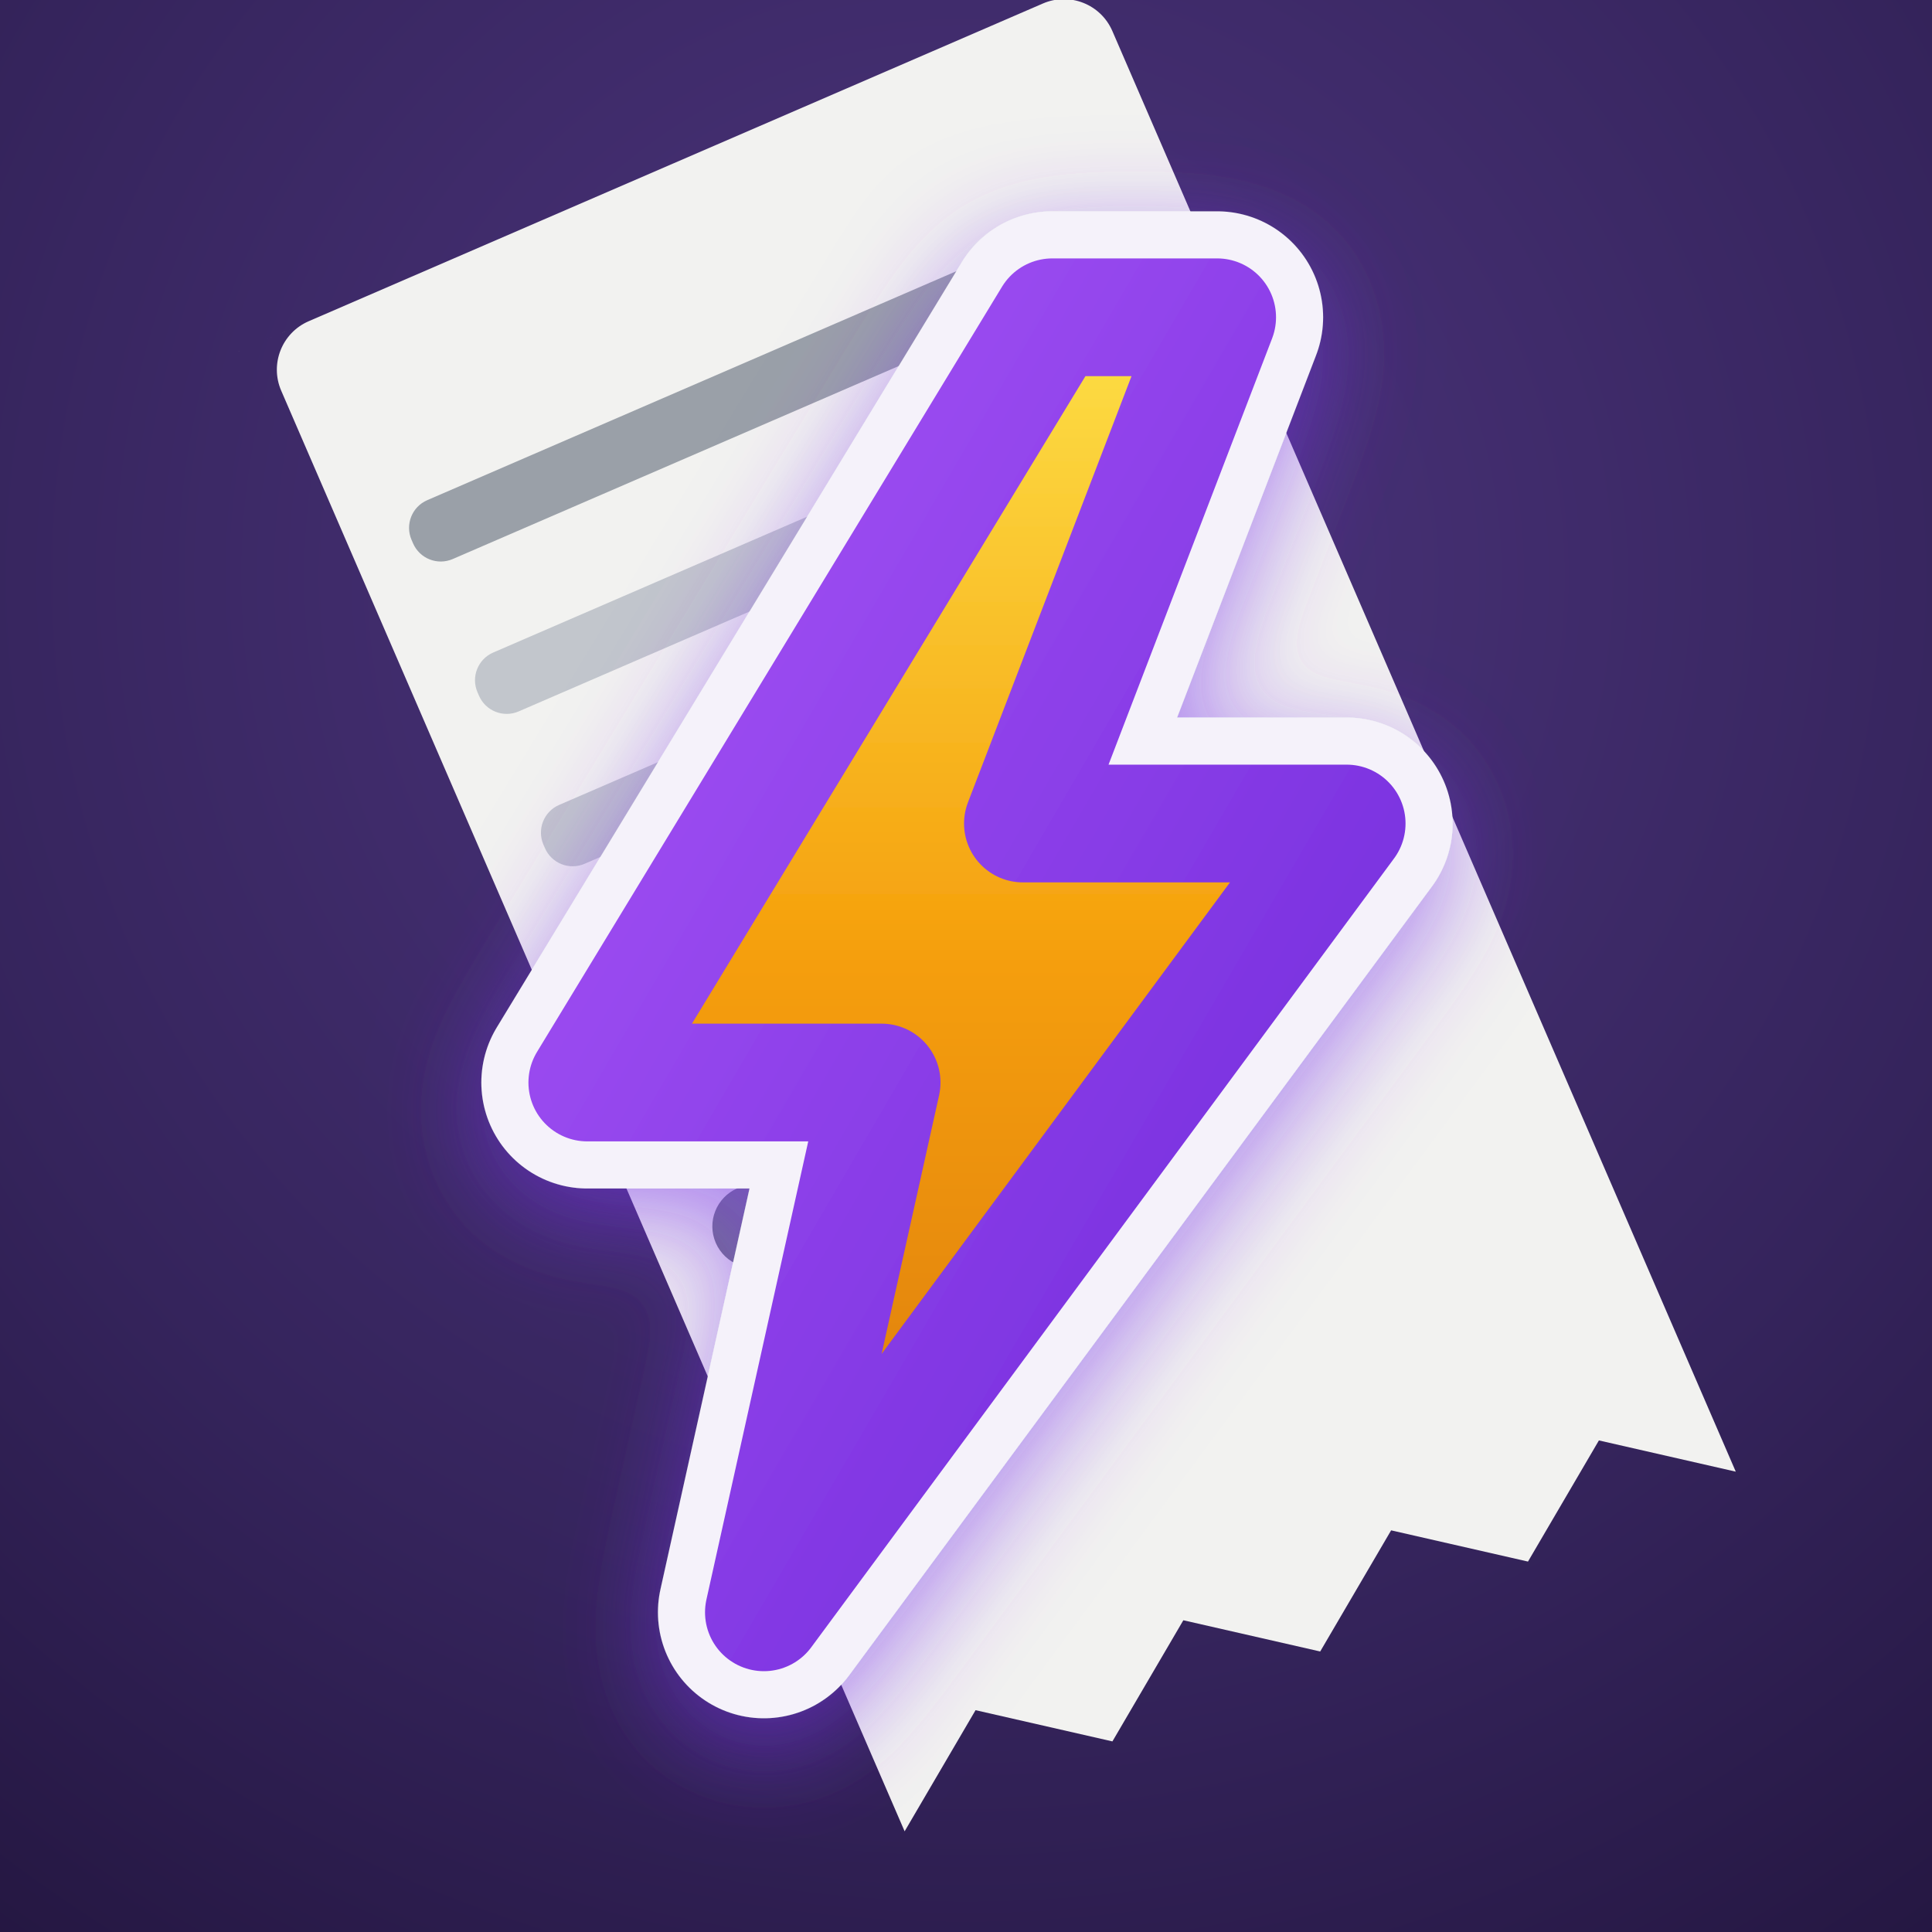
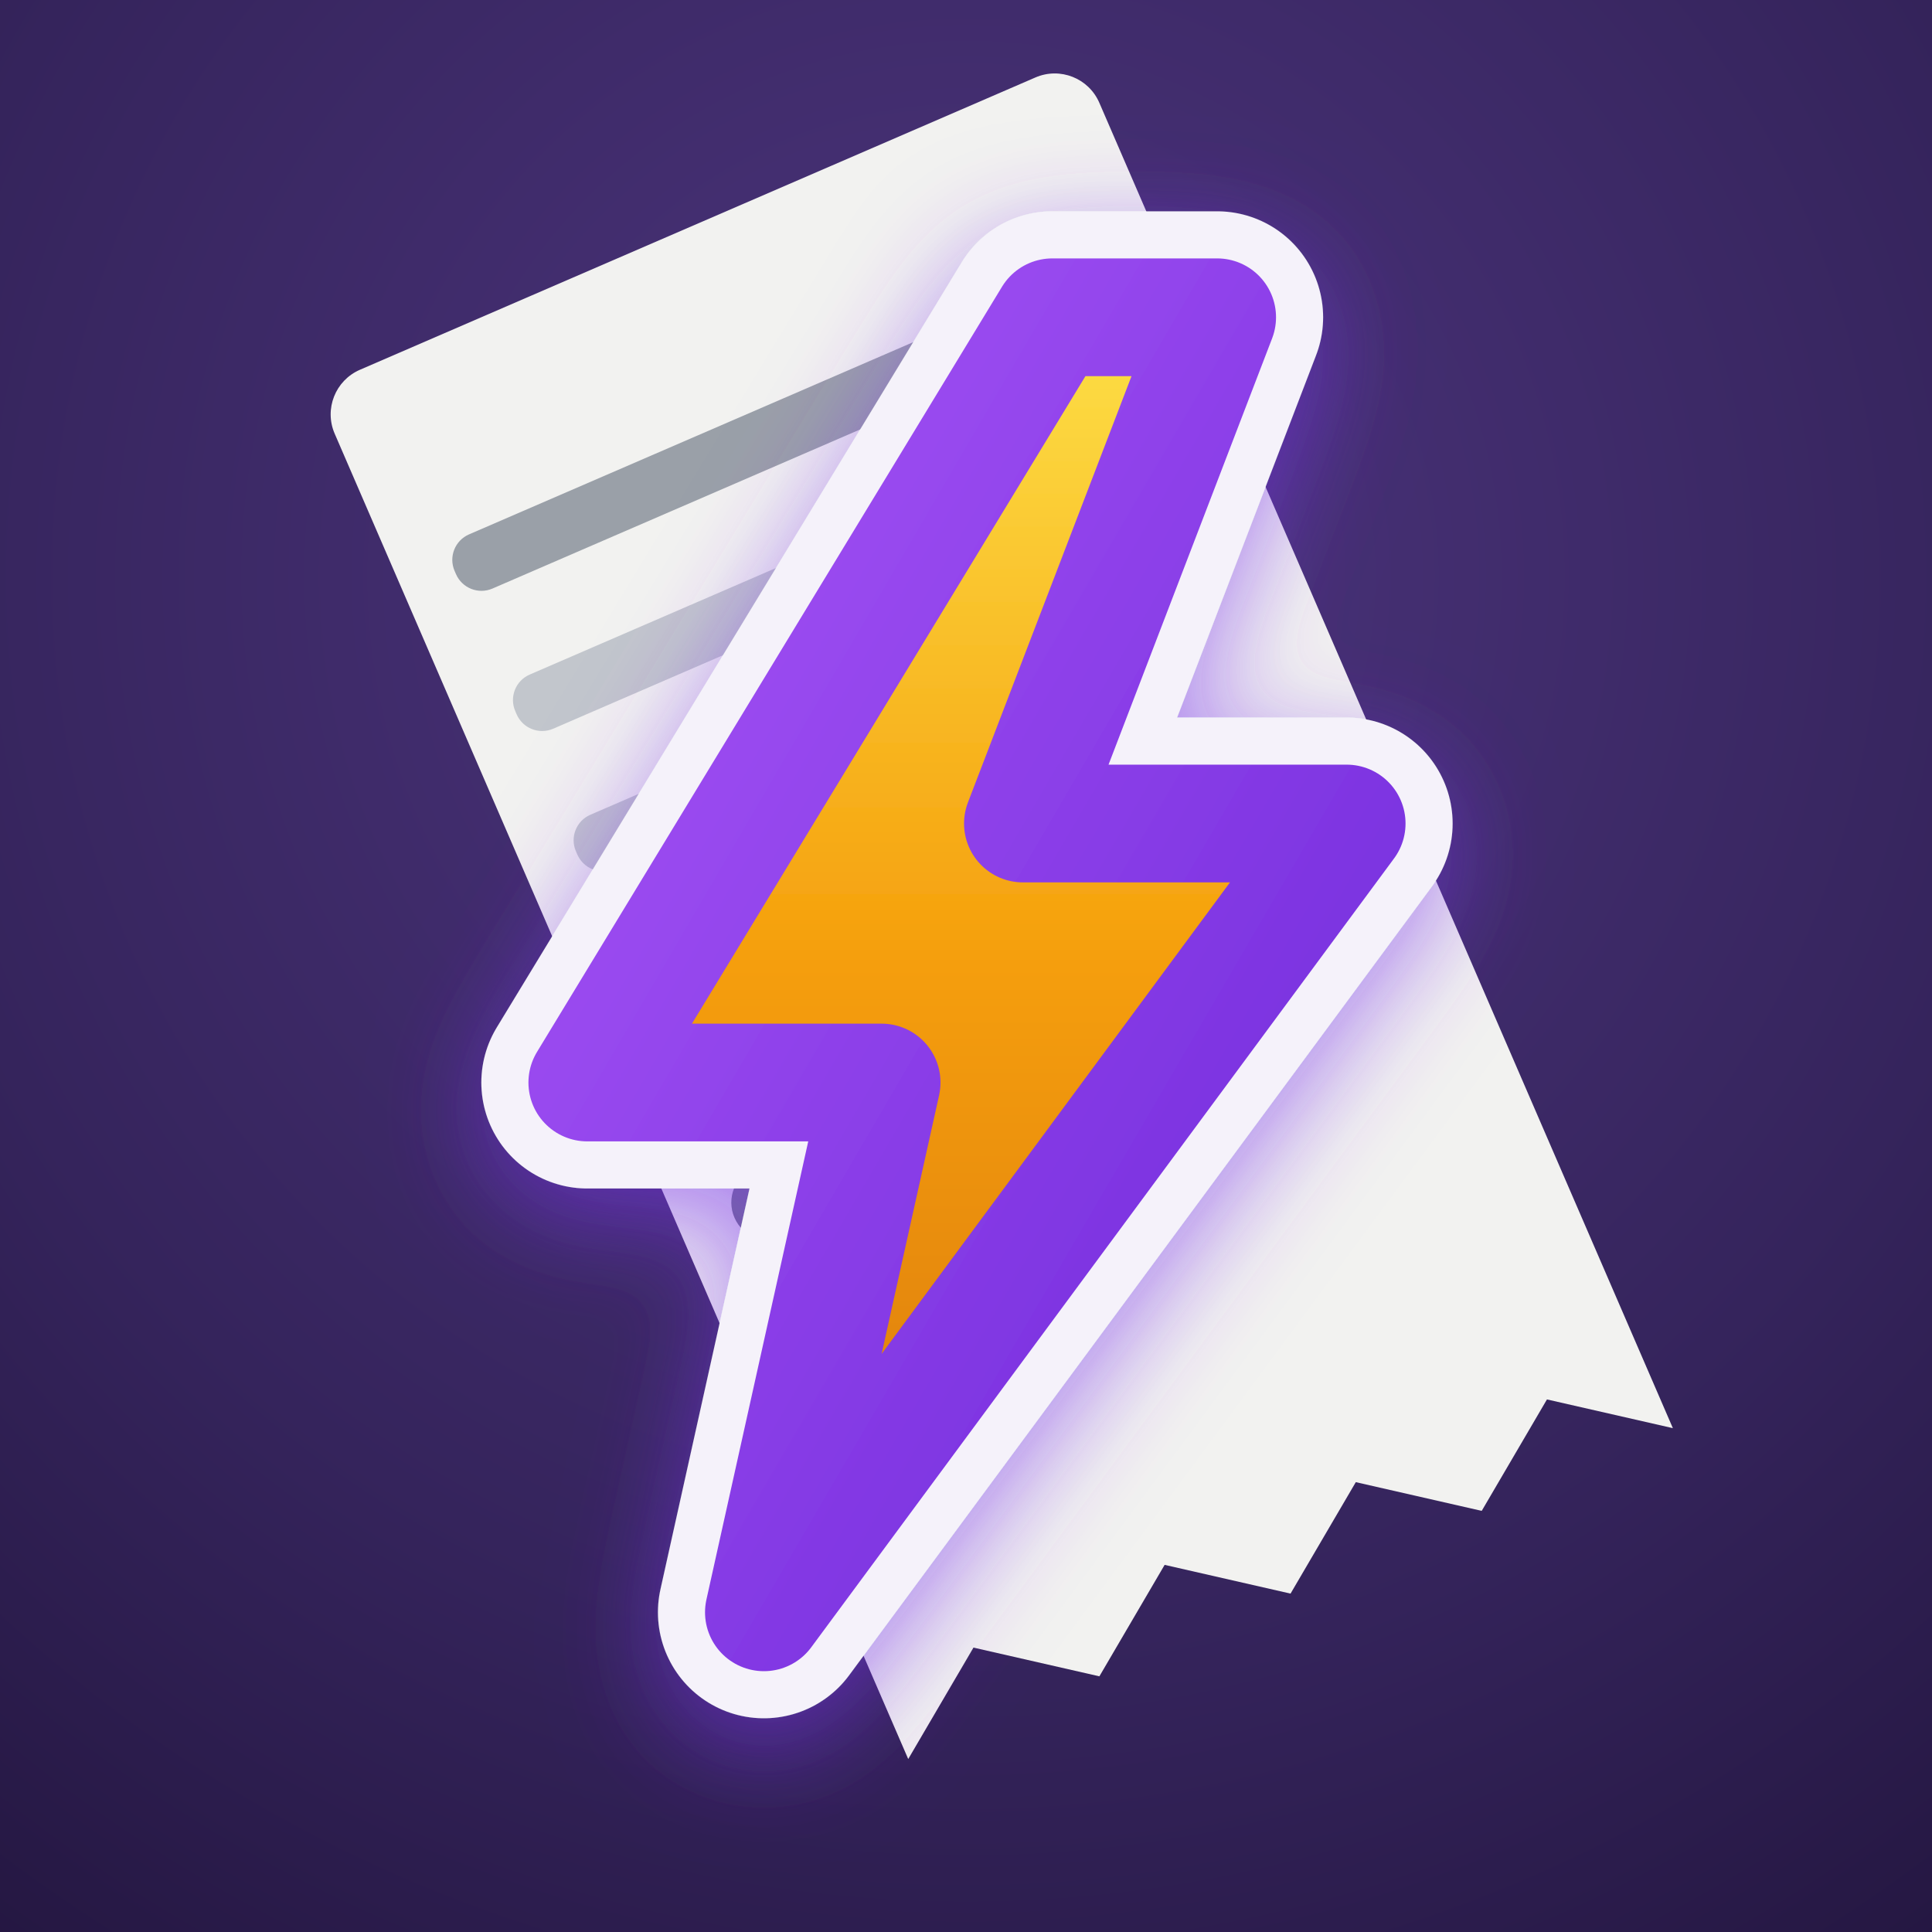
<svg xmlns="http://www.w3.org/2000/svg" width="512" height="512" viewBox="0 0 512 512">
  <defs>
    <radialGradient id="bgr" cx="0.5" cy="0.3" r="1.0">
      <stop offset="0" stop-color="#4d357e" />
      <stop offset="0.55" stop-color="#35245c" />
      <stop offset="1" stop-color="#1d1136" />
    </radialGradient>
    <linearGradient id="bolt" x1="0" y1="0" x2="0" y2="1">
      <stop offset="0" stop-color="#fde047" />
      <stop offset="0.5" stop-color="#f59e0b" />
      <stop offset="1" stop-color="#d97706" />
    </linearGradient>
    <linearGradient id="edge" x1="0" y1="0" x2="1" y2="1">
      <stop offset="0" stop-color="#a855f7" />
      <stop offset="1" stop-color="#6d28d9" />
    </linearGradient>
    <filter id="sh" x="-30%" y="-30%" width="160%" height="160%">
      <feDropShadow dx="0" dy="10" stdDeviation="18" flood-color="#7c3aed" flood-opacity="0.6" />
    </filter>
  </defs>
  <rect width="512" height="512" fill="url(#bgr)" />
-   <g transform="rotate(-23.4 256 256)">
+   <g transform="rotate(-23.4 256 256) translate(256 245) scale(0.92) translate(-256 -245)">
    <path d="M136 30 h240 a14 14 0 0 1 14 14 v416 l-30 -22 -30 22 -30 -22 -30 22 -30 -22 -30 22 -30 -22 -30 22 v-416 a14 14 0 0 1 14 -14 Z" fill="#f2f2f0" />
    <rect x="166" y="86" width="180" height="17" rx="8" fill="#9aa0a8" />
    <rect x="166" y="130" width="130" height="17" rx="8" fill="#c2c6cc" />
    <rect x="166" y="174" width="154" height="17" rx="8" fill="#c2c6cc" />
    <rect x="166" y="218" width="110" height="17" rx="8" fill="#c2c6cc" />
    <rect x="166" y="286" width="180" height="22" rx="11" fill="#6f7680" />
  </g>
  <g transform="translate(48 56) scale(0.78)" filter="url(#sh)">
    <path d="M296 36 L138 296 L238 296 L198 476 L396 208 L286 208 L352 36 Z" fill="none" stroke="#f5f2fa" stroke-width="72" stroke-linejoin="round" />
    <path d="M296 36 L138 296 L238 296 L198 476 L396 208 L286 208 L352 36 Z" fill="url(#bolt)" stroke="url(#edge)" stroke-width="40" stroke-linejoin="round" />
  </g>
</svg>
